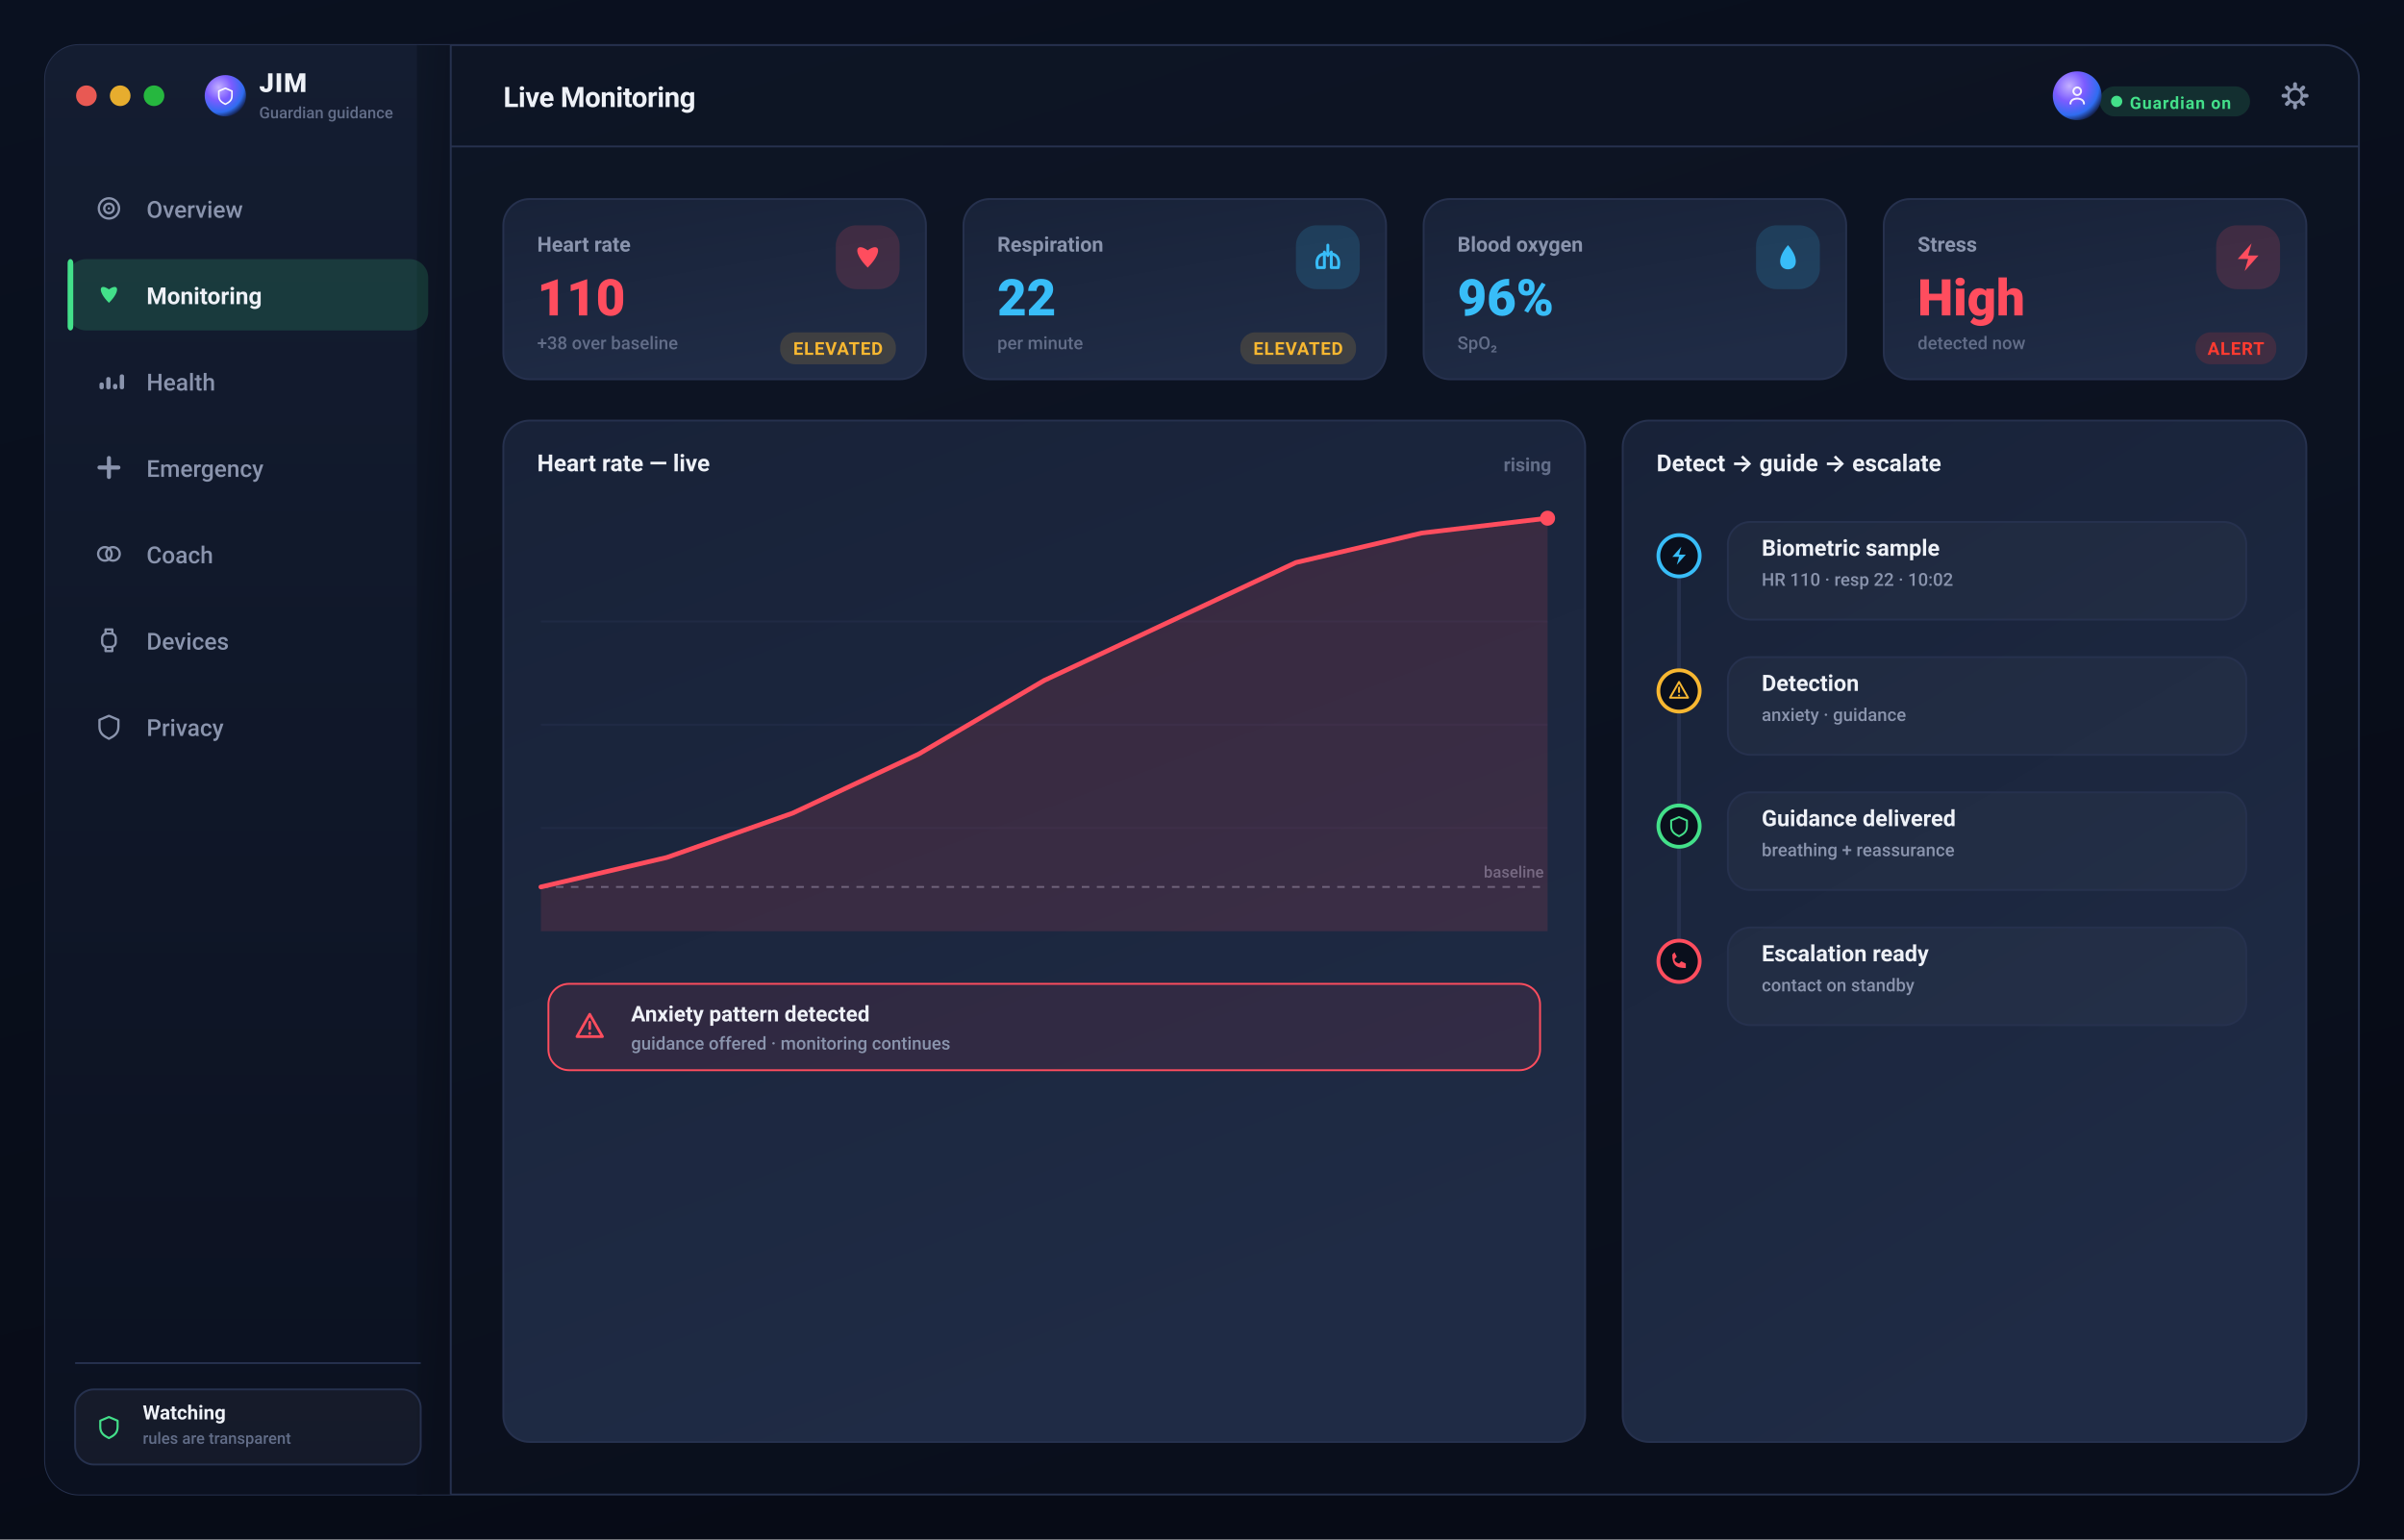
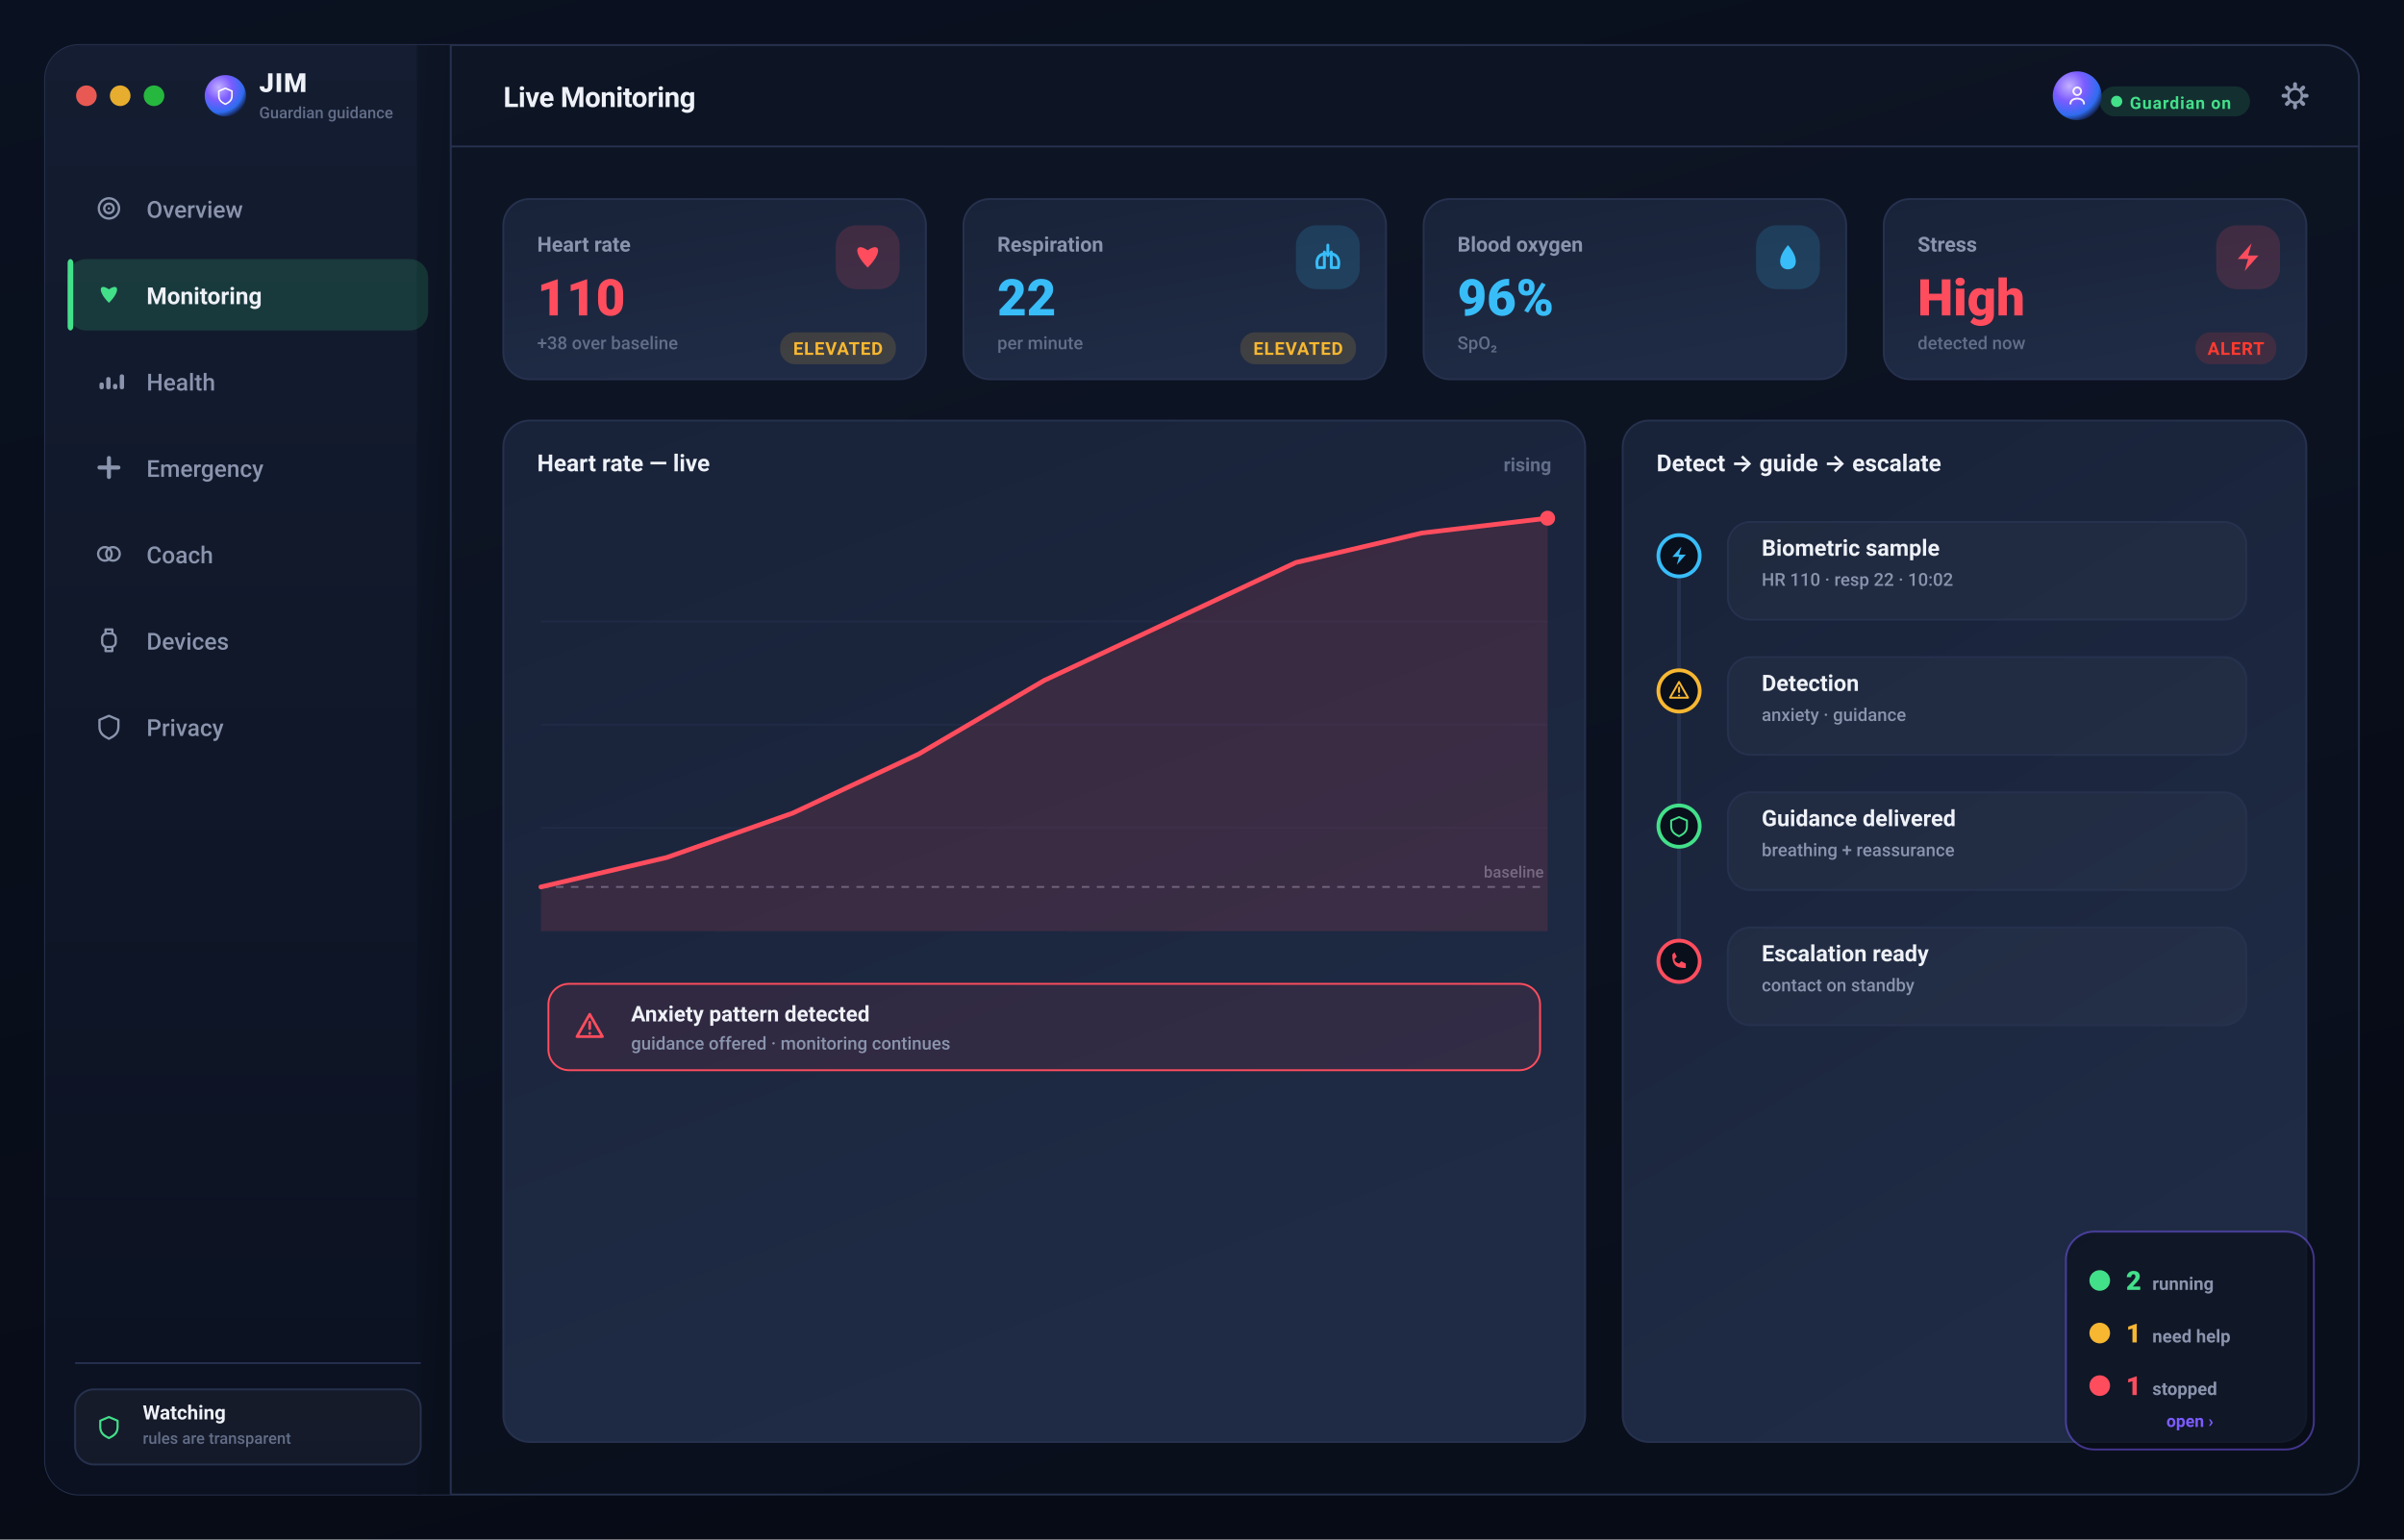
<svg xmlns="http://www.w3.org/2000/svg" width="1280" height="820" viewBox="0 0 1280 820" role="img" aria-label="Jim Mini — Live Monitoring">
  <defs>
    <linearGradient id="gPage" x1="0" y1="0" x2="0.4" y2="1">
      <stop offset="0" stop-color="#0a1120" />
      <stop offset="1" stop-color="#070b16" />
    </linearGradient>
    <linearGradient id="gScr" x1="0" y1="0" x2="0.5" y2="1">
      <stop offset="0" stop-color="#0e1626" />
      <stop offset="1" stop-color="#0a0f1c" />
    </linearGradient>
    <linearGradient id="gSide" x1="0" y1="0" x2="0" y2="1">
      <stop offset="0" stop-color="#141d31" />
      <stop offset="1" stop-color="#0b1120" />
    </linearGradient>
    <linearGradient id="gCard" x1="0" y1="0" x2="0.4" y2="1">
      <stop offset="0" stop-color="#182238" />
      <stop offset="1" stop-color="#1f2b45" />
    </linearGradient>
    <linearGradient id="gBrand" x1="0" y1="0" x2="1" y2="0">
      <stop offset="0" stop-color="#7c5cff" />
      <stop offset="1" stop-color="#3aa0ff" />
    </linearGradient>
    <linearGradient id="gEmer" x1="0" y1="0" x2="0" y2="1">
      <stop offset="0" stop-color="#ff5b52" />
      <stop offset="1" stop-color="#ff3b30" />
    </linearGradient>
    <linearGradient id="mV" x1="0" y1="0" x2="1" y2="0">
      <stop offset="0" stop-color="#7c5cff" />
      <stop offset="1" stop-color="#3aa0ff" />
    </linearGradient>
    <linearGradient id="mG" x1="0" y1="0" x2="1" y2="0">
      <stop offset="0" stop-color="#2fd27a" />
      <stop offset="1" stop-color="#43e08a" />
    </linearGradient>
    <linearGradient id="mO" x1="0" y1="0" x2="1" y2="0">
      <stop offset="0" stop-color="#f7b731" />
      <stop offset="1" stop-color="#ff7a45" />
    </linearGradient>
    <radialGradient id="orb" cx="34%" cy="30%" r="75%">
      <stop offset="0" stop-color="#c3b0ff" />
      <stop offset="42%" stop-color="#7c5cff" />
      <stop offset="80%" stop-color="#2f6cf0" />
      <stop offset="100%" stop-color="#14204a" />
    </radialGradient>
  </defs>
  <rect x="0.0" y="0.0" width="1280.0" height="820.0" rx="0" fill="url(#gPage)" />
  <rect x="24" y="24" width="1232" height="772" rx="18" fill="url(#gScr)" stroke="#26314e" stroke-width="1" />
  <rect x="24.0" y="24.0" width="216.0" height="772.0" rx="18" fill="url(#gSide)" />
  <rect x="222.0" y="24.0" width="18.0" height="772.0" rx="0" fill="url(#gScr)" />
  <line x1="240" y1="24" x2="240" y2="796" stroke="#26314e" stroke-width="1" />
  <line x1="240" y1="78" x2="1256" y2="78" stroke="#26314e" stroke-width="1" />
  <circle cx="46" cy="51" r="5.5" fill="#ff5f57" opacity="0.9" />
  <circle cx="64" cy="51" r="5.5" fill="#febc2e" opacity="0.9" />
  <circle cx="82" cy="51" r="5.5" fill="#28c840" opacity="0.9" />
  <circle cx="120" cy="51" r="11" fill="url(#orb)" />
  <path d="M120 47.0 l3.5 1.5 v2.5 c0 2.5 -1.5 3.5 -3.5 4.5 c-2.0 -1.0 -3.5 -2.0 -3.5 -4.5 v-2.5 Z" fill="none" stroke="rgba(255,255,255,0.95)" stroke-width="0.85" stroke-linecap="round" stroke-linejoin="round" />
  <text x="138.0" y="49.0" font-family="-apple-system,BlinkMacSystemFont,'SF Pro Text','Segoe UI',Roboto,system-ui,sans-serif" font-size="14" font-weight="800" fill="#eef1f7" text-anchor="start" letter-spacing="0.5">JIM</text>
  <text x="138.0" y="63.0" font-family="-apple-system,BlinkMacSystemFont,'SF Pro Text','Segoe UI',Roboto,system-ui,sans-serif" font-size="8.5" font-weight="500" fill="#626d88" text-anchor="start">Guardian guidance</text>
  <text x="268.0" y="57.0" font-family="-apple-system,BlinkMacSystemFont,'SF Pro Text','Segoe UI',Roboto,system-ui,sans-serif" font-size="15" font-weight="700" fill="#eef1f7" text-anchor="start" letter-spacing="-0.2">Live Monitoring</text>
  <rect x="1220.96" y="43.8" width="2.08" height="3.2" rx="1" transform="rotate(0 1222 51)" fill="#8a94ad" />
  <rect x="1220.96" y="43.8" width="2.08" height="3.2" rx="1" transform="rotate(45 1222 51)" fill="#8a94ad" />
  <rect x="1220.96" y="43.8" width="2.08" height="3.2" rx="1" transform="rotate(90 1222 51)" fill="#8a94ad" />
  <rect x="1220.96" y="43.8" width="2.08" height="3.2" rx="1" transform="rotate(135 1222 51)" fill="#8a94ad" />
  <rect x="1220.96" y="43.8" width="2.08" height="3.2" rx="1" transform="rotate(180 1222 51)" fill="#8a94ad" />
  <rect x="1220.96" y="43.8" width="2.08" height="3.2" rx="1" transform="rotate(225 1222 51)" fill="#8a94ad" />
  <rect x="1220.96" y="43.8" width="2.08" height="3.2" rx="1" transform="rotate(270 1222 51)" fill="#8a94ad" />
  <rect x="1220.96" y="43.8" width="2.08" height="3.2" rx="1" transform="rotate(315 1222 51)" fill="#8a94ad" />
  <circle cx="1222" cy="51" r="3.68" fill="none" stroke="#8a94ad" stroke-width="1.36" stroke-linecap="round" stroke-linejoin="round" />
  <rect x="1118.0" y="46.0" width="80.0" height="16.0" rx="8" fill="rgba(67,224,138,0.14)" />
  <circle cx="1127.0" cy="54" r="3" fill="#43e08a" />
  <text x="1134.0" y="58.0" font-family="-apple-system,BlinkMacSystemFont,'SF Pro Text','Segoe UI',Roboto,system-ui,sans-serif" font-size="9" font-weight="700" fill="#43e08a" text-anchor="start" letter-spacing="0.5">Guardian on</text>
  <circle cx="1106" cy="51" r="13" fill="url(#orb)" />
  <circle cx="1106" cy="48.6" r="2.04" fill="none" stroke="rgba(255,255,255,0.9)" stroke-width="1.02" stroke-linecap="round" stroke-linejoin="round" />
  <path d="M1102.4 55.2 c0 -3.6 7.2 -3.6 7.2 0" fill="none" stroke="rgba(255,255,255,0.9)" stroke-width="1.02" stroke-linecap="round" stroke-linejoin="round" />
  <circle cx="58" cy="111" r="5.4" fill="none" stroke="#8a94ad" stroke-width="1.22" stroke-linecap="round" stroke-linejoin="round" />
  <circle cx="58" cy="111" r="2.52" fill="none" stroke="#8a94ad" stroke-width="1.22" stroke-linecap="round" stroke-linejoin="round" />
  <circle cx="58" cy="111" r="0.648" fill="#8a94ad" />
  <text x="78.0" y="116.0" font-family="-apple-system,BlinkMacSystemFont,'SF Pro Text','Segoe UI',Roboto,system-ui,sans-serif" font-size="12.5" font-weight="500" fill="#8a94ad" text-anchor="start">Overview</text>
  <rect x="36.0" y="138.0" width="192.0" height="38.0" rx="10" fill="rgba(67,224,138,0.16)" />
  <rect x="36.0" y="138.0" width="3.0" height="38.0" rx="2" fill="#43e08a" />
  <path d="M58 161.32 C51.52 154.84,52.96 150.52,58 154.12 C63.04 150.52,64.48 154.84,58 161.32 Z" fill="#43e08a" />
  <text x="78.0" y="162.0" font-family="-apple-system,BlinkMacSystemFont,'SF Pro Text','Segoe UI',Roboto,system-ui,sans-serif" font-size="12.5" font-weight="650" fill="#eef1f7" text-anchor="start">Monitoring</text>
  <rect x="52.96" y="203.72" width="2.304" height="3.6" rx="1" fill="#8a94ad" />
  <rect x="56.56" y="200.84" width="2.304" height="6.48" rx="1" fill="#8a94ad" />
  <rect x="60.16" y="204.44" width="2.304" height="2.88" rx="1" fill="#8a94ad" />
  <rect x="63.76" y="199.4" width="2.304" height="7.92" rx="1" fill="#8a94ad" />
  <text x="78.0" y="208.0" font-family="-apple-system,BlinkMacSystemFont,'SF Pro Text','Segoe UI',Roboto,system-ui,sans-serif" font-size="12.5" font-weight="500" fill="#8a94ad" text-anchor="start">Health</text>
  <path d="M58 243.96 v10.08 M52.96 249 h10.08" fill="none" stroke="#8a94ad" stroke-width="2.16" stroke-linecap="round" />
  <text x="78.0" y="254.0" font-family="-apple-system,BlinkMacSystemFont,'SF Pro Text','Segoe UI',Roboto,system-ui,sans-serif" font-size="12.5" font-weight="500" fill="#8a94ad" text-anchor="start">Emergency</text>
  <circle cx="55.84" cy="295" r="3.6" fill="none" stroke="#8a94ad" stroke-width="1.22" stroke-linecap="round" stroke-linejoin="round" />
  <circle cx="60.16" cy="295" r="3.6" fill="none" stroke="#8a94ad" stroke-width="1.22" stroke-linecap="round" stroke-linejoin="round" />
  <text x="78.0" y="300.0" font-family="-apple-system,BlinkMacSystemFont,'SF Pro Text','Segoe UI',Roboto,system-ui,sans-serif" font-size="12.5" font-weight="500" fill="#8a94ad" text-anchor="start">Coach</text>
  <rect x="54.4" y="337.4" width="7.2" height="7.2" rx="2.5" fill="none" stroke="#8a94ad" stroke-width="1.22" stroke-linecap="round" stroke-linejoin="round" />
  <path d="M56.2 337.4 v-2.16 h3.6 v2.16 M56.2 344.6 v2.16 h3.6 v-2.16" fill="none" stroke="#8a94ad" stroke-width="1.22" stroke-linecap="round" stroke-linejoin="round" />
  <text x="78.0" y="346.0" font-family="-apple-system,BlinkMacSystemFont,'SF Pro Text','Segoe UI',Roboto,system-ui,sans-serif" font-size="12.5" font-weight="500" fill="#8a94ad" text-anchor="start">Devices</text>
  <path d="M58 381.24 l5.04 2.16 v3.6 c0 3.6 -2.16 5.04 -5.04 6.48 c-2.88 -1.44 -5.04 -2.88 -5.04 -6.48 v-3.6 Z" fill="none" stroke="#8a94ad" stroke-width="1.22" stroke-linecap="round" stroke-linejoin="round" />
  <text x="78.0" y="392.0" font-family="-apple-system,BlinkMacSystemFont,'SF Pro Text','Segoe UI',Roboto,system-ui,sans-serif" font-size="12.5" font-weight="500" fill="#8a94ad" text-anchor="start">Privacy</text>
  <line x1="40" y1="726" x2="224" y2="726" stroke="#26314e" stroke-width="1" />
  <rect x="40.0" y="740.0" width="184.0" height="40.0" rx="10" fill="rgba(255,255,255,0.04)" stroke="#26314e" stroke-width="1" />
  <path d="M58 754.72 l4.62 1.98 v3.3 c0 3.3 -1.98 4.62 -4.62 5.94 c-2.64 -1.32 -4.62 -2.64 -4.62 -5.94 v-3.3 Z" fill="none" stroke="#43e08a" stroke-width="1.12" stroke-linecap="round" stroke-linejoin="round" />
  <text x="76.0" y="756.0" font-family="-apple-system,BlinkMacSystemFont,'SF Pro Text','Segoe UI',Roboto,system-ui,sans-serif" font-size="10.5" font-weight="650" fill="#eef1f7" text-anchor="start">Watching</text>
  <text x="76.0" y="769.0" font-family="-apple-system,BlinkMacSystemFont,'SF Pro Text','Segoe UI',Roboto,system-ui,sans-serif" font-size="8.5" font-weight="500" fill="#626d88" text-anchor="start">rules are transparent</text>
  <rect x="268.0" y="106.0" width="225.0" height="96.0" rx="14" fill="url(#gCard)" stroke="#26314e" stroke-width="1" />
  <text x="286.0" y="134.0" font-family="-apple-system,BlinkMacSystemFont,'SF Pro Text','Segoe UI',Roboto,system-ui,sans-serif" font-size="11" font-weight="600" fill="#8a94ad" text-anchor="start">Heart rate</text>
  <text x="286.0" y="168.0" font-family="-apple-system,BlinkMacSystemFont,'SF Pro Text','Segoe UI',Roboto,system-ui,sans-serif" font-size="27" font-weight="800" fill="#ff4d5e" text-anchor="start">110</text>
  <text x="286.0" y="186.0" font-family="-apple-system,BlinkMacSystemFont,'SF Pro Text','Segoe UI',Roboto,system-ui,sans-serif" font-size="9.5" font-weight="500" fill="#626d88" text-anchor="start">+38 over baseline</text>
  <rect x="445.0" y="120.0" width="34.0" height="34.0" rx="11" fill="rgba(255,77,94,0.16)" />
  <path d="M462.0 142.52 C453.72 134.24,455.56 128.72,462.0 133.32 C468.44 128.72,470.28 134.24,462.0 142.52 Z" fill="#ff4d5e" />
  <rect x="415.4" y="177.0" width="61.6" height="17.0" rx="8" fill="rgba(247,183,49,0.15)" />
  <text x="446.2" y="189.0" font-family="-apple-system,BlinkMacSystemFont,'SF Pro Text','Segoe UI',Roboto,system-ui,sans-serif" font-size="9.5" font-weight="700" fill="#f7b731" text-anchor="middle" letter-spacing="0.4">ELEVATED</text>
  <rect x="513.0" y="106.0" width="225.0" height="96.0" rx="14" fill="url(#gCard)" stroke="#26314e" stroke-width="1" />
  <text x="531.0" y="134.0" font-family="-apple-system,BlinkMacSystemFont,'SF Pro Text','Segoe UI',Roboto,system-ui,sans-serif" font-size="11" font-weight="600" fill="#8a94ad" text-anchor="start">Respiration</text>
  <text x="531.0" y="168.0" font-family="-apple-system,BlinkMacSystemFont,'SF Pro Text','Segoe UI',Roboto,system-ui,sans-serif" font-size="27" font-weight="800" fill="#38bdf8" text-anchor="start">22</text>
  <text x="531.0" y="186.0" font-family="-apple-system,BlinkMacSystemFont,'SF Pro Text','Segoe UI',Roboto,system-ui,sans-serif" font-size="9.5" font-weight="500" fill="#626d88" text-anchor="start">per minute</text>
  <rect x="690.0" y="120.0" width="34.0" height="34.0" rx="11" fill="rgba(56,189,248,0.16)" />
  <path d="M707.0 130.56 v5.52" fill="none" stroke="#38bdf8" stroke-width="1.56" stroke-linecap="round" stroke-linejoin="round" />
  <path d="M706.08 135.16 c-4.6 0 -5.52 3.68 -4.6 7.36 l3.68 0 v-8.28" fill="none" stroke="#38bdf8" stroke-width="1.56" stroke-linecap="round" stroke-linejoin="round" />
  <path d="M707.92 135.16 c4.6 0 5.52 3.68 4.6 7.36 l-3.68 0 v-8.28" fill="none" stroke="#38bdf8" stroke-width="1.56" stroke-linecap="round" stroke-linejoin="round" />
  <rect x="660.4" y="177.0" width="61.6" height="17.0" rx="8" fill="rgba(247,183,49,0.15)" />
  <text x="691.2" y="189.0" font-family="-apple-system,BlinkMacSystemFont,'SF Pro Text','Segoe UI',Roboto,system-ui,sans-serif" font-size="9.5" font-weight="700" fill="#f7b731" text-anchor="middle" letter-spacing="0.4">ELEVATED</text>
  <rect x="758.0" y="106.0" width="225.0" height="96.0" rx="14" fill="url(#gCard)" stroke="#26314e" stroke-width="1" />
  <text x="776.0" y="134.0" font-family="-apple-system,BlinkMacSystemFont,'SF Pro Text','Segoe UI',Roboto,system-ui,sans-serif" font-size="11" font-weight="600" fill="#8a94ad" text-anchor="start">Blood oxygen</text>
  <text x="776.0" y="168.0" font-family="-apple-system,BlinkMacSystemFont,'SF Pro Text','Segoe UI',Roboto,system-ui,sans-serif" font-size="27" font-weight="800" fill="#38bdf8" text-anchor="start">96%</text>
  <text x="776.0" y="186.0" font-family="-apple-system,BlinkMacSystemFont,'SF Pro Text','Segoe UI',Roboto,system-ui,sans-serif" font-size="9.5" font-weight="500" fill="#626d88" text-anchor="start">SpO₂</text>
  <rect x="935.0" y="120.0" width="34.0" height="34.0" rx="11" fill="rgba(56,189,248,0.16)" />
  <path d="M952.0 130.56 C958.44 137.92,956.6 143.44,952.0 143.44 C947.4 143.44,945.56 137.92,952.0 130.56 Z" fill="#38bdf8" />
  <rect x="1003.0" y="106.0" width="225.0" height="96.0" rx="14" fill="url(#gCard)" stroke="#26314e" stroke-width="1" />
  <text x="1021.0" y="134.0" font-family="-apple-system,BlinkMacSystemFont,'SF Pro Text','Segoe UI',Roboto,system-ui,sans-serif" font-size="11" font-weight="600" fill="#8a94ad" text-anchor="start">Stress</text>
  <text x="1021.0" y="168.0" font-family="-apple-system,BlinkMacSystemFont,'SF Pro Text','Segoe UI',Roboto,system-ui,sans-serif" font-size="27" font-weight="800" fill="#ff4d5e" text-anchor="start">High</text>
  <text x="1021.0" y="186.0" font-family="-apple-system,BlinkMacSystemFont,'SF Pro Text','Segoe UI',Roboto,system-ui,sans-serif" font-size="9.5" font-weight="500" fill="#626d88" text-anchor="start">detected now</text>
  <rect x="1180.0" y="120.0" width="34.0" height="34.0" rx="11" fill="rgba(255,77,94,0.16)" />
  <path d="M1198.84 129.64 L1191.48 137.92 L1197.0 137.92 L1195.16 144.36 L1202.52 136.08 L1197.0 136.08 Z" fill="#ff4d5e" />
  <rect x="1169.0" y="177.0" width="43.0" height="17.0" rx="8" fill="rgba(255,59,48,0.15)" />
  <text x="1190.5" y="189.0" font-family="-apple-system,BlinkMacSystemFont,'SF Pro Text','Segoe UI',Roboto,system-ui,sans-serif" font-size="9.5" font-weight="700" fill="#ff3b30" text-anchor="middle" letter-spacing="0.4">ALERT</text>
  <rect x="268.0" y="224.0" width="576.0" height="544.0" rx="14" fill="url(#gCard)" stroke="#26314e" stroke-width="1" />
  <text x="286.0" y="251.0" font-family="-apple-system,BlinkMacSystemFont,'SF Pro Text','Segoe UI',Roboto,system-ui,sans-serif" font-size="12.5" font-weight="700" fill="#eef1f7" text-anchor="start">Heart rate — live</text>
  <text x="826.0" y="251.0" font-family="-apple-system,BlinkMacSystemFont,'SF Pro Text','Segoe UI',Roboto,system-ui,sans-serif" font-size="10" font-weight="600" fill="#626d88" text-anchor="end">rising</text>
  <line x1="288" y1="331.0" x2="824.0" y2="331.0" stroke="rgba(38,49,78,0.5)" stroke-width="1" />
  <line x1="288" y1="386.0" x2="824.0" y2="386.0" stroke="rgba(38,49,78,0.5)" stroke-width="1" />
  <line x1="288" y1="441.0" x2="824.0" y2="441.0" stroke="rgba(38,49,78,0.5)" stroke-width="1" />
  <line x1="288" y1="472.4" x2="824.0" y2="472.4" stroke="rgba(98,109,136,0.9)" stroke-width="1" stroke-dasharray="4 4" />
  <text x="822.0" y="467.4" font-family="-apple-system,BlinkMacSystemFont,'SF Pro Text','Segoe UI',Roboto,system-ui,sans-serif" font-size="8.5" font-weight="500" fill="#626d88" text-anchor="end">baseline</text>
  <polygon points="288,496 288.0,472.4 355.0,456.7 422.0,433.1 489.0,401.7 556.0,362.4 623.0,331.0 690.0,299.6 757.0,283.9 824.0,276.0 824.0,496" fill="rgba(255,77,94,0.13)" />
  <polyline points="288.0,472.4 355.0,456.7 422.0,433.1 489.0,401.7 556.0,362.4 623.0,331.0 690.0,299.6 757.0,283.9 824.0,276.0" fill="none" stroke="#ff4d5e" stroke-width="2.5" stroke-linejoin="round" stroke-linecap="round" />
  <circle cx="824.0" cy="276.0" r="4" fill="#ff4d5e" />
  <rect x="292.0" y="524.0" width="528.0" height="46.0" rx="11" fill="rgba(255,77,94,0.09)" stroke="#ff4d5e" stroke-width="1" />
  <path d="M314 540.2 L320.8 552.1 H307.2 Z" fill="none" stroke="#ff4d5e" stroke-width="1.44" stroke-linecap="round" stroke-linejoin="round" />
  <path d="M314 544.45 v3.4" fill="none" stroke="#ff4d5e" stroke-width="1.44" stroke-linecap="round" stroke-linejoin="round" />
  <circle cx="314" cy="550.4" r="0.765" fill="#ff4d5e" />
  <text x="336.0" y="544.0" font-family="-apple-system,BlinkMacSystemFont,'SF Pro Text','Segoe UI',Roboto,system-ui,sans-serif" font-size="11.5" font-weight="650" fill="#eef1f7" text-anchor="start">Anxiety pattern detected</text>
  <text x="336.0" y="559.0" font-family="-apple-system,BlinkMacSystemFont,'SF Pro Text','Segoe UI',Roboto,system-ui,sans-serif" font-size="9.5" font-weight="500" fill="#8a94ad" text-anchor="start">guidance offered · monitoring continues</text>
  <rect x="864.0" y="224.0" width="364.0" height="544.0" rx="14" fill="url(#gCard)" stroke="#26314e" stroke-width="1" />
  <text x="882.0" y="251.0" font-family="-apple-system,BlinkMacSystemFont,'SF Pro Text','Segoe UI',Roboto,system-ui,sans-serif" font-size="12.5" font-weight="700" fill="#eef1f7" text-anchor="start">Detect → guide → escalate</text>
  <line x1="894.0" y1="292" x2="894.0" y2="524" stroke="#26314e" stroke-width="2" />
  <circle cx="894.0" cy="296" r="11" fill="#0a0f1c" stroke="#38bdf8" stroke-width="2" />
  <path d="M895.2 291.2 L890.4 296.6 L894.0 296.6 L892.8 300.8 L897.6 295.4 L894.0 295.4 Z" fill="#38bdf8" />
  <rect x="920.0" y="278.0" width="276.0" height="52.0" rx="12" fill="rgba(255,255,255,0.03)" stroke="#26314e" stroke-width="1" />
  <text x="938.0" y="296.0" font-family="-apple-system,BlinkMacSystemFont,'SF Pro Text','Segoe UI',Roboto,system-ui,sans-serif" font-size="12" font-weight="700" fill="#eef1f7" text-anchor="start">Biometric sample</text>
  <text x="938.0" y="312.0" font-family="-apple-system,BlinkMacSystemFont,'SF Pro Text','Segoe UI',Roboto,system-ui,sans-serif" font-size="9.5" font-weight="500" fill="#8a94ad" text-anchor="start">HR 110 · resp 22 · 10:02</text>
  <circle cx="894.0" cy="368" r="11" fill="#0a0f1c" stroke="#f7b731" stroke-width="2" />
  <path d="M894.0 363.2 L898.8 371.6 H889.2 Z" fill="none" stroke="#f7b731" stroke-width="1.02" stroke-linecap="round" stroke-linejoin="round" />
  <path d="M894.0 366.2 v2.4" fill="none" stroke="#f7b731" stroke-width="1.02" stroke-linecap="round" stroke-linejoin="round" />
  <circle cx="894.0" cy="370.4" r="0.54" fill="#f7b731" />
  <rect x="920.0" y="350.0" width="276.0" height="52.0" rx="12" fill="rgba(255,255,255,0.03)" stroke="#26314e" stroke-width="1" />
  <text x="938.0" y="368.0" font-family="-apple-system,BlinkMacSystemFont,'SF Pro Text','Segoe UI',Roboto,system-ui,sans-serif" font-size="12" font-weight="700" fill="#eef1f7" text-anchor="start">Detection</text>
  <text x="938.0" y="384.0" font-family="-apple-system,BlinkMacSystemFont,'SF Pro Text','Segoe UI',Roboto,system-ui,sans-serif" font-size="9.5" font-weight="500" fill="#8a94ad" text-anchor="start">anxiety · guidance</text>
  <circle cx="894.0" cy="440" r="11" fill="#0a0f1c" stroke="#43e08a" stroke-width="2" />
  <path d="M894.0 435.2 l4.2 1.8 v3.0 c0 3.0 -1.8 4.2 -4.2 5.4 c-2.4 -1.2 -4.2 -2.4 -4.2 -5.4 v-3.0 Z" fill="none" stroke="#43e08a" stroke-width="1.02" stroke-linecap="round" stroke-linejoin="round" />
  <rect x="920.0" y="422.0" width="276.0" height="52.0" rx="12" fill="rgba(255,255,255,0.03)" stroke="#26314e" stroke-width="1" />
  <text x="938.0" y="440.0" font-family="-apple-system,BlinkMacSystemFont,'SF Pro Text','Segoe UI',Roboto,system-ui,sans-serif" font-size="12" font-weight="700" fill="#eef1f7" text-anchor="start">Guidance delivered</text>
  <text x="938.0" y="456.0" font-family="-apple-system,BlinkMacSystemFont,'SF Pro Text','Segoe UI',Roboto,system-ui,sans-serif" font-size="9.5" font-weight="500" fill="#8a94ad" text-anchor="start">breathing + reassurance</text>
  <circle cx="894.0" cy="512" r="11" fill="#0a0f1c" stroke="#ff4d5e" stroke-width="2" />
  <path d="M890.4 508.4 c0 5.4 1.8 7.2 7.2 7.2 l0.0 -2.4 l-2.4 -1.2 l-1.2 1.2 c-1.8 -0.6 -2.4 -1.2 -2.4 -2.4 l1.2 -1.2 l-1.2 -2.4 Z" fill="#ff4d5e" />
  <rect x="920.0" y="494.0" width="276.0" height="52.0" rx="12" fill="rgba(255,255,255,0.03)" stroke="#26314e" stroke-width="1" />
  <text x="938.0" y="512.0" font-family="-apple-system,BlinkMacSystemFont,'SF Pro Text','Segoe UI',Roboto,system-ui,sans-serif" font-size="12" font-weight="700" fill="#eef1f7" text-anchor="start">Escalation ready</text>
  <text x="938.0" y="528.0" font-family="-apple-system,BlinkMacSystemFont,'SF Pro Text','Segoe UI',Roboto,system-ui,sans-serif" font-size="9.5" font-weight="500" fill="#8a94ad" text-anchor="start">contact on standby</text>
+   <rect x="1100.0" y="656.0" width="132.0" height="116.0" rx="15" fill="rgba(8,12,22,0.62)" stroke="rgba(124,92,255,0.5)" stroke-width="1" />
+   <circle cx="1118" cy="682" r="5.5" fill="#43e08a" />
+   <text x="1132.0" y="687.0" font-family="-apple-system,BlinkMacSystemFont,'SF Pro Text','Segoe UI',Roboto,system-ui,sans-serif" font-size="14" font-weight="800" fill="#43e08a" text-anchor="start">2</text>
+   <text x="1146.0" y="687.0" font-family="-apple-system,BlinkMacSystemFont,'SF Pro Text','Segoe UI',Roboto,system-ui,sans-serif" font-size="9.5" font-weight="600" fill="#8a94ad" text-anchor="start">running</text>
+   <circle cx="1118" cy="710" r="5.5" fill="#f7b731" />
+   <text x="1132.0" y="715.0" font-family="-apple-system,BlinkMacSystemFont,'SF Pro Text','Segoe UI',Roboto,system-ui,sans-serif" font-size="14" font-weight="800" fill="#f7b731" text-anchor="start">1</text>
+   <text x="1146.0" y="715.0" font-family="-apple-system,BlinkMacSystemFont,'SF Pro Text','Segoe UI',Roboto,system-ui,sans-serif" font-size="9.5" font-weight="600" fill="#8a94ad" text-anchor="start">need help</text>
+   <circle cx="1118" cy="738" r="5.5" fill="#ff4d5e" />
+   <text x="1132.0" y="743.0" font-family="-apple-system,BlinkMacSystemFont,'SF Pro Text','Segoe UI',Roboto,system-ui,sans-serif" font-size="14" font-weight="800" fill="#ff4d5e" text-anchor="start">1</text>
+   <text x="1146.0" y="743.0" font-family="-apple-system,BlinkMacSystemFont,'SF Pro Text','Segoe UI',Roboto,system-ui,sans-serif" font-size="9.5" font-weight="600" fill="#8a94ad" text-anchor="start">stopped</text>
+   <text x="1166.0" y="760.0" font-family="-apple-system,BlinkMacSystemFont,'SF Pro Text','Segoe UI',Roboto,system-ui,sans-serif" font-size="9" font-weight="700" fill="#7c5cff" text-anchor="middle">open ›</text>
</svg>
